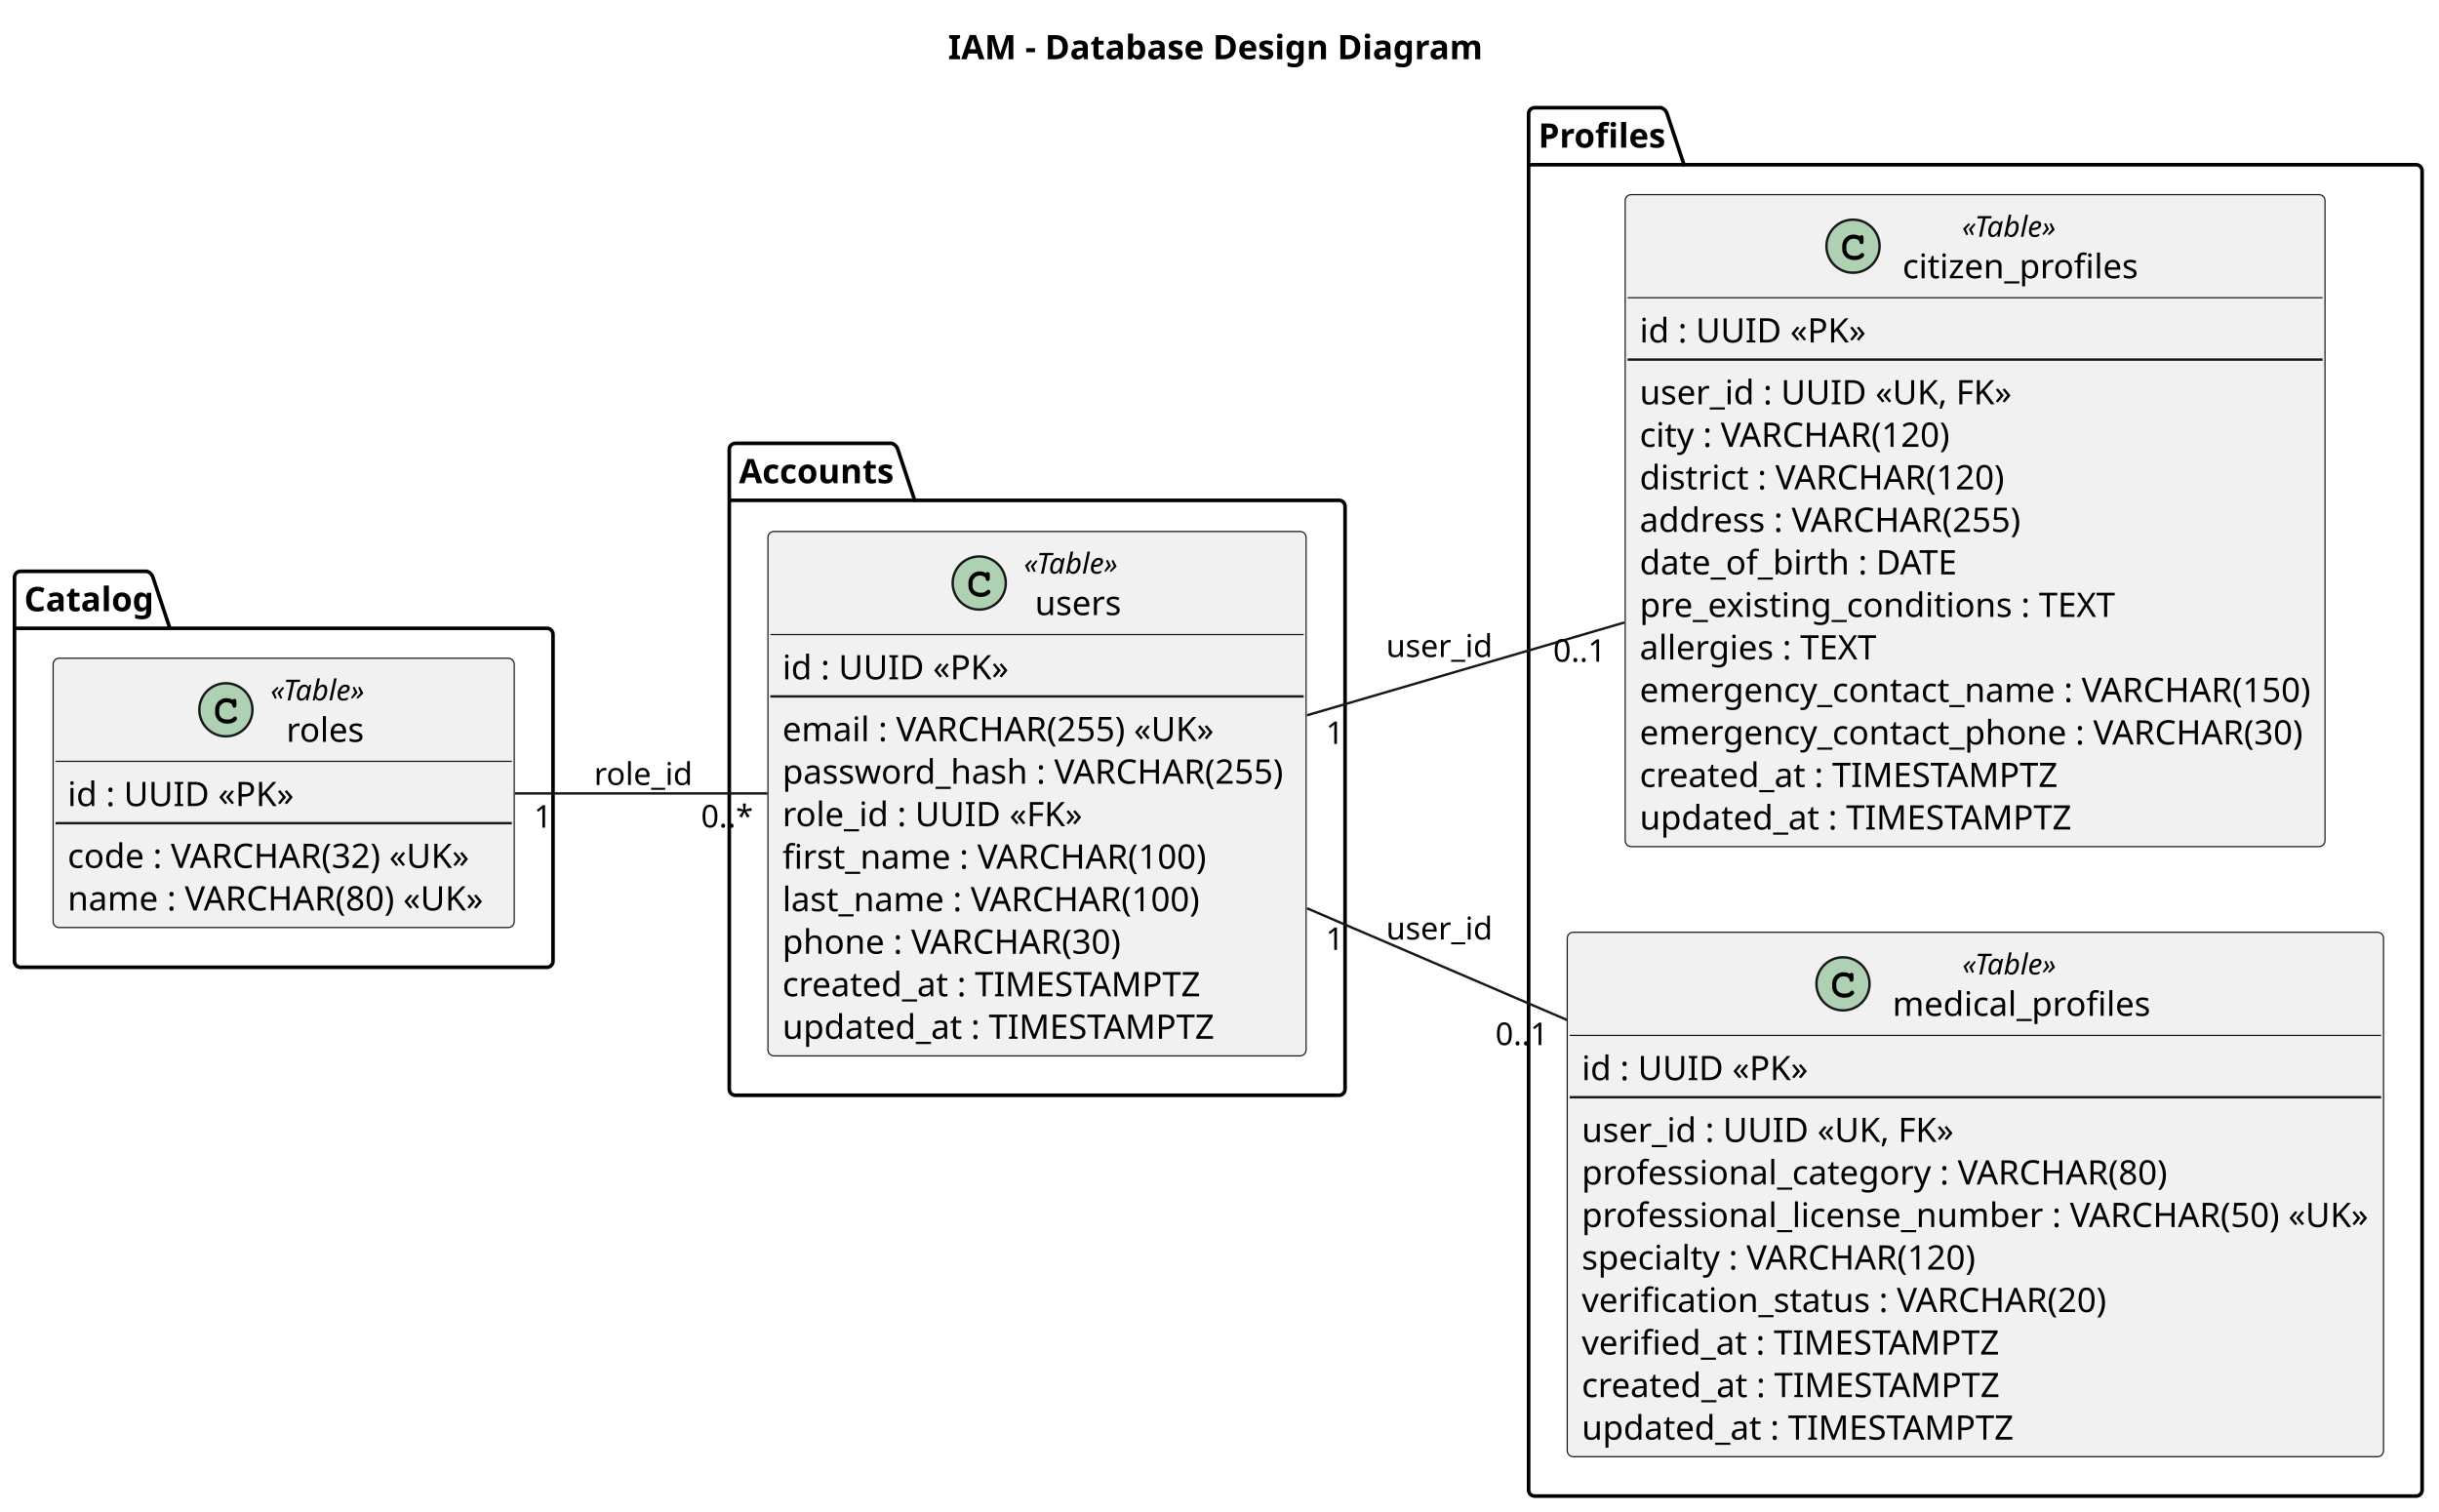
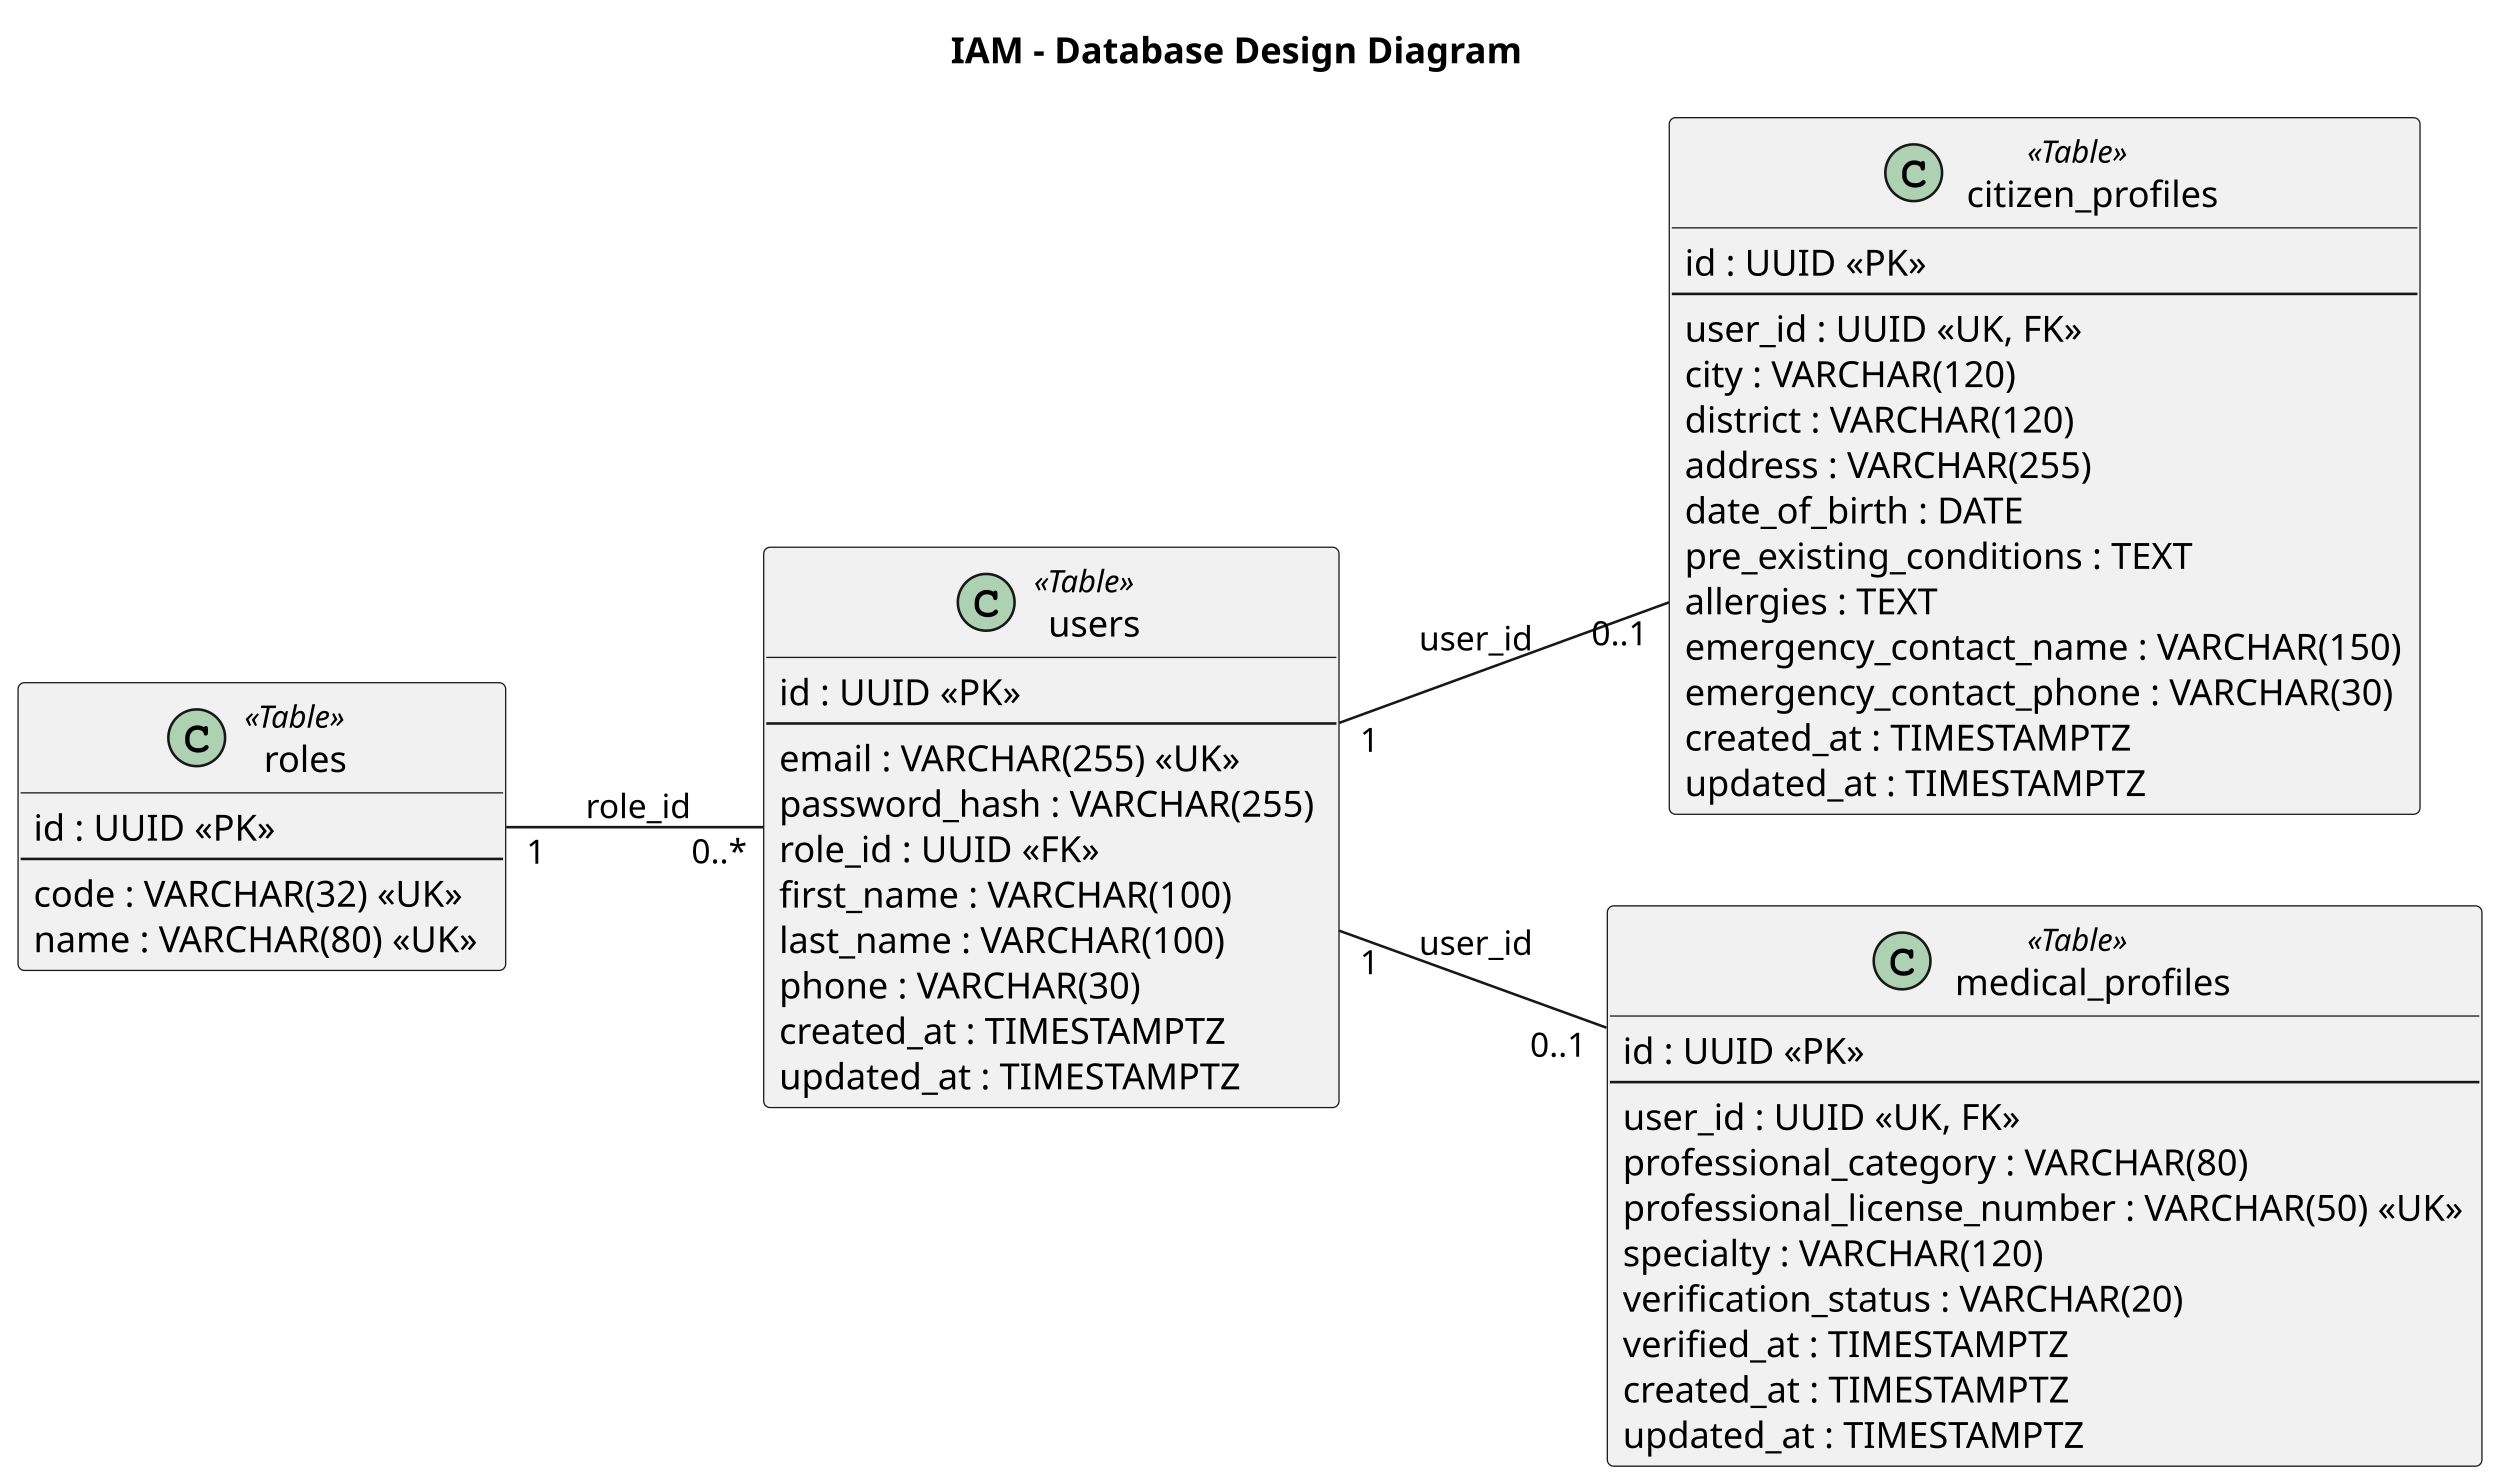
- <svg xmlns="http://www.w3.org/2000/svg" contentStyleType="text/css" height="626px" preserveAspectRatio="none" style="width:1010px;height:626px;background:#FFFFFF;" version="1.1" viewBox="0 0 1010 626" width="1010px" zoomAndPan="magnify">
+ <svg xmlns="http://www.w3.org/2000/svg" contentStyleType="text/css" height="575px" preserveAspectRatio="none" style="width:969px;height:575px;background:#FFFFFF;" version="1.1" viewBox="0 0 969 575" width="969px" zoomAndPan="magnify">
  <defs />
  <g>
-     <text fill="#000000" font-family="sans-serif" font-size="14" font-weight="bold" lengthAdjust="spacing" textLength="210.834" x="392.583" y="24.533">IAM - Database Design Diagram</text>
-     <g id="cluster_Catalog">
-       <path d="M8.5,236.609 L60.838,236.609 A3.75,3.75 0 0 1 63.338,239.109 L70.338,260.219 L226.5,260.219 A2.5,2.5 0 0 1 229,262.719 L229,398.109 A2.5,2.5 0 0 1 226.5,400.609 L8.5,400.609 A2.5,2.5 0 0 1 6,398.109 L6,239.109 A2.5,2.5 0 0 1 8.5,236.609 " fill="none" style="stroke:#000000;stroke-width:1.5;" />
-       <line style="stroke:#000000;stroke-width:1.5;" x1="6" x2="70.338" y1="260.219" y2="260.219" />
-       <text fill="#000000" font-family="sans-serif" font-size="14" font-weight="bold" lengthAdjust="spacing" textLength="51.338" x="10" y="253.143">Catalog</text>
-     </g>
-     <g id="cluster_Accounts">
-       <path d="M304.5,183.609 L369.286,183.609 A3.75,3.75 0 0 1 371.786,186.109 L378.786,207.219 L554.5,207.219 A2.5,2.5 0 0 1 557,209.719 L557,451.109 A2.5,2.5 0 0 1 554.5,453.609 L304.5,453.609 A2.5,2.5 0 0 1 302,451.109 L302,186.109 A2.5,2.5 0 0 1 304.5,183.609 " fill="none" style="stroke:#000000;stroke-width:1.5;" />
-       <line style="stroke:#000000;stroke-width:1.5;" x1="302" x2="378.786" y1="207.219" y2="207.219" />
-       <text fill="#000000" font-family="sans-serif" font-size="14" font-weight="bold" lengthAdjust="spacing" textLength="63.786" x="306" y="200.143">Accounts</text>
-     </g>
-     <g id="cluster_Profiles">
-       <path d="M635.5,44.609 L687.852,44.609 A3.75,3.75 0 0 1 690.352,47.109 L697.352,68.219 L1000.5,68.219 A2.5,2.5 0 0 1 1003,70.719 L1003,617.109 A2.5,2.5 0 0 1 1000.5,619.609 L635.5,619.609 A2.5,2.5 0 0 1 633,617.109 L633,47.109 A2.5,2.5 0 0 1 635.5,44.609 " fill="none" style="stroke:#000000;stroke-width:1.5;" />
-       <line style="stroke:#000000;stroke-width:1.5;" x1="633" x2="697.352" y1="68.219" y2="68.219" />
-       <text fill="#000000" font-family="sans-serif" font-size="14" font-weight="bold" lengthAdjust="spacing" textLength="51.352" x="637" y="61.143">Profiles</text>
-     </g>
+     <text fill="#000000" font-family="sans-serif" font-size="14" font-weight="bold" lengthAdjust="spacing" textLength="218" x="368.5" y="24.533">IAM - Database Design Diagram</text>
    <g id="elem_roles">
-       <rect codeLine="8" fill="#F1F1F1" height="111.531" id="roles" rx="2.5" ry="2.5" style="stroke:#181818;stroke-width:0.5;" width="190.951" x="22" y="272.609" />
-       <ellipse cx="93.543" cy="293.961" fill="#ADD1B2" rx="11" ry="11" style="stroke:#181818;stroke-width:1;" />
-       <path d="M96.309,289.836 Q96.465,289.617 96.652,289.508 Q96.84,289.398 97.059,289.398 Q97.434,289.398 97.668,289.664 Q97.902,289.914 97.902,290.523 L97.902,291.977 Q97.902,292.586 97.668,292.852 Q97.434,293.117 97.059,293.117 Q96.715,293.117 96.512,292.914 Q96.309,292.727 96.199,292.211 Q96.152,291.852 95.965,291.664 Q95.637,291.289 95.027,291.07 Q94.418,290.852 93.793,290.852 Q93.027,290.852 92.387,291.18 Q91.762,291.508 91.262,292.258 Q90.777,293.008 90.777,294.039 L90.777,295.133 Q90.777,296.367 91.668,297.195 Q92.559,298.008 94.152,298.008 Q95.09,298.008 95.746,297.758 Q96.137,297.602 96.559,297.164 Q96.824,296.898 96.965,296.82 Q97.121,296.742 97.324,296.742 Q97.652,296.742 97.902,297.008 Q98.168,297.258 98.168,297.602 Q98.168,297.945 97.824,298.352 Q97.324,298.93 96.527,299.258 Q95.449,299.711 94.152,299.711 Q92.637,299.711 91.434,299.086 Q90.449,298.586 89.762,297.523 Q89.074,296.445 89.074,295.164 L89.074,294.008 Q89.074,292.68 89.684,291.539 Q90.309,290.383 91.402,289.773 Q92.496,289.148 93.731,289.148 Q94.465,289.148 95.106,289.32 Q95.762,289.477 96.309,289.836 Z " fill="#000000" />
-       <text fill="#000000" font-family="sans-serif" font-size="12" font-style="italic" lengthAdjust="spacing" textLength="43.365" x="112.043" y="290.066">«Table»</text>
-       <text fill="#000000" font-family="sans-serif" font-size="14" lengthAdjust="spacing" textLength="30.345" x="118.553" y="307.236">roles</text>
-       <line style="stroke:#181818;stroke-width:0.5;" x1="23" x2="211.951" y1="315.312" y2="315.312" />
-       <text fill="#000000" font-family="sans-serif" font-size="14" lengthAdjust="spacing" textLength="94.924" x="28" y="333.846">id : UUID «PK»</text>
-       <line style="stroke:#181818;stroke-width:1;" x1="23" x2="211.951" y1="340.922" y2="340.922" />
-       <text fill="#000000" font-family="sans-serif" font-size="14" lengthAdjust="spacing" textLength="174.289" x="28" y="359.455">code : VARCHAR(32) «UK»</text>
-       <text fill="#000000" font-family="sans-serif" font-size="14" lengthAdjust="spacing" textLength="178.951" x="28" y="377.065">name : VARCHAR(80) «UK»</text>
+       <rect codeLine="7" fill="#F1F1F1" height="111.531" id="roles" rx="2.5" ry="2.5" style="stroke:#181818;stroke-width:0.5;" width="189" x="7" y="264.609" />
+       <ellipse cx="76.25" cy="285.961" fill="#ADD1B2" rx="11" ry="11" style="stroke:#181818;stroke-width:1.0;" />
+       <path d="M79.016,281.836 Q79.172,281.617 79.359,281.508 Q79.547,281.398 79.766,281.398 Q80.141,281.398 80.375,281.664 Q80.609,281.914 80.609,282.523 L80.609,283.977 Q80.609,284.586 80.375,284.852 Q80.141,285.117 79.766,285.117 Q79.422,285.117 79.219,284.914 Q79.016,284.727 78.906,284.211 Q78.859,283.852 78.672,283.664 Q78.344,283.289 77.734,283.07 Q77.125,282.852 76.5,282.852 Q75.734,282.852 75.094,283.18 Q74.469,283.508 73.969,284.258 Q73.484,285.008 73.484,286.039 L73.484,287.133 Q73.484,288.367 74.375,289.195 Q75.266,290.008 76.859,290.008 Q77.797,290.008 78.453,289.758 Q78.844,289.602 79.266,289.164 Q79.531,288.898 79.672,288.82 Q79.828,288.742 80.031,288.742 Q80.359,288.742 80.609,289.008 Q80.875,289.258 80.875,289.602 Q80.875,289.945 80.531,290.352 Q80.031,290.93 79.234,291.258 Q78.156,291.711 76.859,291.711 Q75.344,291.711 74.141,291.086 Q73.156,290.586 72.469,289.523 Q71.781,288.445 71.781,287.164 L71.781,286.008 Q71.781,284.68 72.391,283.539 Q73.016,282.383 74.109,281.773 Q75.203,281.148 76.438,281.148 Q77.172,281.148 77.812,281.32 Q78.469,281.477 79.016,281.836 Z " fill="#000000" />
+       <text fill="#000000" font-family="sans-serif" font-size="12" font-style="italic" lengthAdjust="spacing" textLength="46" x="94.75" y="282.066">«Table»</text>
+       <text fill="#000000" font-family="sans-serif" font-size="14" lengthAdjust="spacing" textLength="31" x="102.25" y="299.236">roles</text>
+       <line style="stroke:#181818;stroke-width:0.5;" x1="8" x2="195" y1="307.312" y2="307.312" />
+       <text fill="#000000" font-family="sans-serif" font-size="14" lengthAdjust="spacing" textLength="92" x="13" y="325.846">id : UUID «PK»</text>
+       <line style="stroke:#181818;stroke-width:1.0;" x1="8" x2="195" y1="332.922" y2="332.922" />
+       <text fill="#000000" font-family="sans-serif" font-size="14" lengthAdjust="spacing" textLength="173" x="13" y="351.455">code : VARCHAR(32) «UK»</text>
+       <text fill="#000000" font-family="sans-serif" font-size="14" lengthAdjust="spacing" textLength="177" x="13" y="369.065">name : VARCHAR(80) «UK»</text>
    </g>
    <g id="elem_users">
-       <rect codeLine="17" fill="#F1F1F1" height="217.188" id="users" rx="2.5" ry="2.5" style="stroke:#181818;stroke-width:0.5;" width="222.868" x="318" y="220.109" />
-       <ellipse cx="405.502" cy="241.461" fill="#ADD1B2" rx="11" ry="11" style="stroke:#181818;stroke-width:1;" />
-       <path d="M408.267,237.336 Q408.423,237.117 408.611,237.008 Q408.798,236.898 409.017,236.898 Q409.392,236.898 409.627,237.164 Q409.861,237.414 409.861,238.023 L409.861,239.477 Q409.861,240.086 409.627,240.352 Q409.392,240.617 409.017,240.617 Q408.673,240.617 408.47,240.414 Q408.267,240.227 408.158,239.711 Q408.111,239.352 407.923,239.164 Q407.595,238.789 406.986,238.57 Q406.377,238.352 405.752,238.352 Q404.986,238.352 404.345,238.68 Q403.72,239.008 403.22,239.758 Q402.736,240.508 402.736,241.539 L402.736,242.633 Q402.736,243.867 403.627,244.695 Q404.517,245.508 406.111,245.508 Q407.048,245.508 407.705,245.258 Q408.095,245.102 408.517,244.664 Q408.783,244.398 408.923,244.32 Q409.08,244.242 409.283,244.242 Q409.611,244.242 409.861,244.508 Q410.127,244.758 410.127,245.102 Q410.127,245.445 409.783,245.852 Q409.283,246.43 408.486,246.758 Q407.408,247.211 406.111,247.211 Q404.595,247.211 403.392,246.586 Q402.408,246.086 401.72,245.023 Q401.033,243.945 401.033,242.664 L401.033,241.508 Q401.033,240.18 401.642,239.039 Q402.267,237.883 403.361,237.273 Q404.455,236.648 405.689,236.648 Q406.423,236.648 407.064,236.82 Q407.72,236.977 408.267,237.336 Z " fill="#000000" />
-       <text fill="#000000" font-family="sans-serif" font-size="12" font-style="italic" lengthAdjust="spacing" textLength="43.365" x="424.002" y="237.566">«Table»</text>
-       <text fill="#000000" font-family="sans-serif" font-size="14" lengthAdjust="spacing" textLength="34.234" x="428.567" y="254.736">users</text>
-       <line style="stroke:#181818;stroke-width:0.5;" x1="319" x2="539.868" y1="262.812" y2="262.812" />
-       <text fill="#000000" font-family="sans-serif" font-size="14" lengthAdjust="spacing" textLength="94.924" x="324" y="281.346">id : UUID «PK»</text>
-       <line style="stroke:#181818;stroke-width:1;" x1="319" x2="539.868" y1="288.422" y2="288.422" />
-       <text fill="#000000" font-family="sans-serif" font-size="14" lengthAdjust="spacing" textLength="185.172" x="324" y="306.955">email : VARCHAR(255) «UK»</text>
-       <text fill="#000000" font-family="sans-serif" font-size="14" lengthAdjust="spacing" textLength="210.868" x="324" y="324.565">password_hash : VARCHAR(255)</text>
-       <text fill="#000000" font-family="sans-serif" font-size="14" lengthAdjust="spacing" textLength="125.269" x="324" y="342.174">role_id : UUID «FK»</text>
-       <text fill="#000000" font-family="sans-serif" font-size="14" lengthAdjust="spacing" textLength="178.165" x="324" y="359.783">first_name : VARCHAR(100)</text>
-       <text fill="#000000" font-family="sans-serif" font-size="14" lengthAdjust="spacing" textLength="177.399" x="324" y="377.393">last_name : VARCHAR(100)</text>
-       <text fill="#000000" font-family="sans-serif" font-size="14" lengthAdjust="spacing" textLength="143.951" x="324" y="395.002">phone : VARCHAR(30)</text>
-       <text fill="#000000" font-family="sans-serif" font-size="14" lengthAdjust="spacing" textLength="176.6" x="324" y="412.611">created_at : TIMESTAMPTZ</text>
-       <text fill="#000000" font-family="sans-serif" font-size="14" lengthAdjust="spacing" textLength="180.51" x="324" y="430.221">updated_at : TIMESTAMPTZ</text>
+       <rect codeLine="14" fill="#F1F1F1" height="217.188" id="users" rx="2.5" ry="2.5" style="stroke:#181818;stroke-width:0.5;" width="223" x="296" y="212.109" />
+       <ellipse cx="382.25" cy="233.461" fill="#ADD1B2" rx="11" ry="11" style="stroke:#181818;stroke-width:1.0;" />
+       <path d="M385.016,229.336 Q385.172,229.117 385.359,229.008 Q385.547,228.898 385.766,228.898 Q386.141,228.898 386.375,229.164 Q386.609,229.414 386.609,230.023 L386.609,231.477 Q386.609,232.086 386.375,232.352 Q386.141,232.617 385.766,232.617 Q385.422,232.617 385.219,232.414 Q385.016,232.227 384.906,231.711 Q384.859,231.352 384.672,231.164 Q384.344,230.789 383.734,230.57 Q383.125,230.352 382.5,230.352 Q381.734,230.352 381.094,230.68 Q380.469,231.008 379.969,231.758 Q379.484,232.508 379.484,233.539 L379.484,234.633 Q379.484,235.867 380.375,236.695 Q381.266,237.508 382.859,237.508 Q383.797,237.508 384.453,237.258 Q384.844,237.102 385.266,236.664 Q385.531,236.398 385.672,236.32 Q385.828,236.242 386.031,236.242 Q386.359,236.242 386.609,236.508 Q386.875,236.758 386.875,237.102 Q386.875,237.445 386.531,237.852 Q386.031,238.43 385.234,238.758 Q384.156,239.211 382.859,239.211 Q381.344,239.211 380.141,238.586 Q379.156,238.086 378.469,237.023 Q377.781,235.945 377.781,234.664 L377.781,233.508 Q377.781,232.18 378.391,231.039 Q379.016,229.883 380.109,229.273 Q381.203,228.648 382.438,228.648 Q383.172,228.648 383.812,228.82 Q384.469,228.977 385.016,229.336 Z " fill="#000000" />
+       <text fill="#000000" font-family="sans-serif" font-size="12" font-style="italic" lengthAdjust="spacing" textLength="46" x="400.75" y="229.566">«Table»</text>
+       <text fill="#000000" font-family="sans-serif" font-size="14" lengthAdjust="spacing" textLength="35" x="406.25" y="246.736">users</text>
+       <line style="stroke:#181818;stroke-width:0.5;" x1="297" x2="518" y1="254.812" y2="254.812" />
+       <text fill="#000000" font-family="sans-serif" font-size="14" lengthAdjust="spacing" textLength="92" x="302" y="273.346">id : UUID «PK»</text>
+       <line style="stroke:#181818;stroke-width:1.0;" x1="297" x2="518" y1="280.422" y2="280.422" />
+       <text fill="#000000" font-family="sans-serif" font-size="14" lengthAdjust="spacing" textLength="183" x="302" y="298.955">email : VARCHAR(255) «UK»</text>
+       <text fill="#000000" font-family="sans-serif" font-size="14" lengthAdjust="spacing" textLength="211" x="302" y="316.565">password_hash : VARCHAR(255)</text>
+       <text fill="#000000" font-family="sans-serif" font-size="14" lengthAdjust="spacing" textLength="124" x="302" y="334.174">role_id : UUID «FK»</text>
+       <text fill="#000000" font-family="sans-serif" font-size="14" lengthAdjust="spacing" textLength="178" x="302" y="351.783">first_name : VARCHAR(100)</text>
+       <text fill="#000000" font-family="sans-serif" font-size="14" lengthAdjust="spacing" textLength="177" x="302" y="369.393">last_name : VARCHAR(100)</text>
+       <text fill="#000000" font-family="sans-serif" font-size="14" lengthAdjust="spacing" textLength="144" x="302" y="387.002">phone : VARCHAR(30)</text>
+       <text fill="#000000" font-family="sans-serif" font-size="14" lengthAdjust="spacing" textLength="176" x="302" y="404.611">created_at : TIMESTAMPTZ</text>
+       <text fill="#000000" font-family="sans-serif" font-size="14" lengthAdjust="spacing" textLength="180" x="302" y="422.221">updated_at : TIMESTAMPTZ</text>
    </g>
    <g id="elem_citizen_profiles">
-       <rect codeLine="32" fill="#F1F1F1" height="270.016" id="citizen_profiles" rx="2.5" ry="2.5" style="stroke:#181818;stroke-width:0.5;" width="289.792" x="673" y="80.609" />
-       <ellipse cx="767.346" cy="101.961" fill="#ADD1B2" rx="11" ry="11" style="stroke:#181818;stroke-width:1;" />
-       <path d="M770.112,97.836 Q770.268,97.617 770.456,97.508 Q770.643,97.398 770.862,97.398 Q771.237,97.398 771.471,97.664 Q771.706,97.914 771.706,98.523 L771.706,99.977 Q771.706,100.586 771.471,100.852 Q771.237,101.117 770.862,101.117 Q770.518,101.117 770.315,100.914 Q770.112,100.727 770.002,100.211 Q769.956,99.852 769.768,99.664 Q769.44,99.289 768.831,99.07 Q768.221,98.852 767.596,98.852 Q766.831,98.852 766.19,99.18 Q765.565,99.508 765.065,100.258 Q764.581,101.008 764.581,102.039 L764.581,103.133 Q764.581,104.367 765.471,105.195 Q766.362,106.008 767.956,106.008 Q768.893,106.008 769.549,105.758 Q769.94,105.602 770.362,105.164 Q770.627,104.898 770.768,104.82 Q770.924,104.742 771.127,104.742 Q771.456,104.742 771.706,105.008 Q771.971,105.258 771.971,105.602 Q771.971,105.945 771.627,106.352 Q771.127,106.93 770.331,107.258 Q769.252,107.711 767.956,107.711 Q766.44,107.711 765.237,107.086 Q764.252,106.586 763.565,105.523 Q762.877,104.445 762.877,103.164 L762.877,102.008 Q762.877,100.68 763.487,99.539 Q764.112,98.383 765.206,97.773 Q766.299,97.148 767.534,97.148 Q768.268,97.148 768.909,97.32 Q769.565,97.477 770.112,97.836 Z " fill="#000000" />
-       <text fill="#000000" font-family="sans-serif" font-size="12" font-style="italic" lengthAdjust="spacing" textLength="43.365" x="812.463" y="98.066">«Table»</text>
-       <text fill="#000000" font-family="sans-serif" font-size="14" lengthAdjust="spacing" textLength="92.6" x="787.846" y="115.236">citizen_profiles</text>
-       <line style="stroke:#181818;stroke-width:0.5;" x1="674" x2="961.792" y1="123.312" y2="123.312" />
-       <text fill="#000000" font-family="sans-serif" font-size="14" lengthAdjust="spacing" textLength="94.924" x="679" y="141.846">id : UUID «PK»</text>
-       <line style="stroke:#181818;stroke-width:1;" x1="674" x2="961.792" y1="148.922" y2="148.922" />
-       <text fill="#000000" font-family="sans-serif" font-size="14" lengthAdjust="spacing" textLength="156.386" x="679" y="167.455">user_id : UUID «UK, FK»</text>
-       <text fill="#000000" font-family="sans-serif" font-size="14" lengthAdjust="spacing" textLength="133.807" x="679" y="185.065">city : VARCHAR(120)</text>
-       <text fill="#000000" font-family="sans-serif" font-size="14" lengthAdjust="spacing" textLength="153.255" x="679" y="202.674">district : VARCHAR(120)</text>
-       <text fill="#000000" font-family="sans-serif" font-size="14" lengthAdjust="spacing" textLength="162.613" x="679" y="220.283">address : VARCHAR(255)</text>
-       <text fill="#000000" font-family="sans-serif" font-size="14" lengthAdjust="spacing" textLength="130.737" x="679" y="237.893">date_of_birth : DATE</text>
-       <text fill="#000000" font-family="sans-serif" font-size="14" lengthAdjust="spacing" textLength="193.765" x="679" y="255.502">pre_existing_conditions : TEXT</text>
-       <text fill="#000000" font-family="sans-serif" font-size="14" lengthAdjust="spacing" textLength="99.586" x="679" y="273.111">allergies : TEXT</text>
-       <text fill="#000000" font-family="sans-serif" font-size="14" lengthAdjust="spacing" textLength="277.792" x="679" y="290.721">emergency_contact_name : VARCHAR(150)</text>
-       <text fill="#000000" font-family="sans-serif" font-size="14" lengthAdjust="spacing" textLength="273.916" x="679" y="308.33">emergency_contact_phone : VARCHAR(30)</text>
-       <text fill="#000000" font-family="sans-serif" font-size="14" lengthAdjust="spacing" textLength="176.6" x="679" y="325.94">created_at : TIMESTAMPTZ</text>
-       <text fill="#000000" font-family="sans-serif" font-size="14" lengthAdjust="spacing" textLength="180.51" x="679" y="343.549">updated_at : TIMESTAMPTZ</text>
+       <rect codeLine="27" fill="#F1F1F1" height="270.016" id="citizen_profiles" rx="2.5" ry="2.5" style="stroke:#181818;stroke-width:0.5;" width="291" x="647" y="45.609" />
+       <ellipse cx="741.75" cy="66.961" fill="#ADD1B2" rx="11" ry="11" style="stroke:#181818;stroke-width:1.0;" />
+       <path d="M744.516,62.836 Q744.672,62.617 744.859,62.508 Q745.047,62.398 745.266,62.398 Q745.641,62.398 745.875,62.664 Q746.109,62.914 746.109,63.523 L746.109,64.977 Q746.109,65.586 745.875,65.852 Q745.641,66.117 745.266,66.117 Q744.922,66.117 744.719,65.914 Q744.516,65.727 744.406,65.211 Q744.359,64.852 744.172,64.664 Q743.844,64.289 743.234,64.07 Q742.625,63.852 742,63.852 Q741.234,63.852 740.594,64.18 Q739.969,64.508 739.469,65.258 Q738.984,66.008 738.984,67.039 L738.984,68.133 Q738.984,69.367 739.875,70.195 Q740.766,71.008 742.359,71.008 Q743.297,71.008 743.953,70.758 Q744.344,70.602 744.766,70.164 Q745.031,69.898 745.172,69.82 Q745.328,69.742 745.531,69.742 Q745.859,69.742 746.109,70.008 Q746.375,70.258 746.375,70.602 Q746.375,70.945 746.031,71.352 Q745.531,71.93 744.734,72.258 Q743.656,72.711 742.359,72.711 Q740.844,72.711 739.641,72.086 Q738.656,71.586 737.969,70.523 Q737.281,69.445 737.281,68.164 L737.281,67.008 Q737.281,65.68 737.891,64.539 Q738.516,63.383 739.609,62.773 Q740.703,62.148 741.938,62.148 Q742.672,62.148 743.312,62.32 Q743.969,62.477 744.516,62.836 Z " fill="#000000" />
+       <text fill="#000000" font-family="sans-serif" font-size="12" font-style="italic" lengthAdjust="spacing" textLength="46" x="785.75" y="63.066">«Table»</text>
+       <text fill="#000000" font-family="sans-serif" font-size="14" lengthAdjust="spacing" textLength="93" x="762.25" y="80.236">citizen_profiles</text>
+       <line style="stroke:#181818;stroke-width:0.5;" x1="648" x2="937" y1="88.312" y2="88.312" />
+       <text fill="#000000" font-family="sans-serif" font-size="14" lengthAdjust="spacing" textLength="92" x="653" y="106.846">id : UUID «PK»</text>
+       <line style="stroke:#181818;stroke-width:1.0;" x1="648" x2="937" y1="113.922" y2="113.922" />
+       <text fill="#000000" font-family="sans-serif" font-size="14" lengthAdjust="spacing" textLength="154" x="653" y="132.455">user_id : UUID «UK, FK»</text>
+       <text fill="#000000" font-family="sans-serif" font-size="14" lengthAdjust="spacing" textLength="133" x="653" y="150.065">city : VARCHAR(120)</text>
+       <text fill="#000000" font-family="sans-serif" font-size="14" lengthAdjust="spacing" textLength="153" x="653" y="167.674">district : VARCHAR(120)</text>
+       <text fill="#000000" font-family="sans-serif" font-size="14" lengthAdjust="spacing" textLength="163" x="653" y="185.283">address : VARCHAR(255)</text>
+       <text fill="#000000" font-family="sans-serif" font-size="14" lengthAdjust="spacing" textLength="133" x="653" y="202.893">date_of_birth : DATE</text>
+       <text fill="#000000" font-family="sans-serif" font-size="14" lengthAdjust="spacing" textLength="195" x="653" y="220.502">pre_existing_conditions : TEXT</text>
+       <text fill="#000000" font-family="sans-serif" font-size="14" lengthAdjust="spacing" textLength="100" x="653" y="238.111">allergies : TEXT</text>
+       <text fill="#000000" font-family="sans-serif" font-size="14" lengthAdjust="spacing" textLength="279" x="653" y="255.721">emergency_contact_name : VARCHAR(150)</text>
+       <text fill="#000000" font-family="sans-serif" font-size="14" lengthAdjust="spacing" textLength="276" x="653" y="273.33">emergency_contact_phone : VARCHAR(30)</text>
+       <text fill="#000000" font-family="sans-serif" font-size="14" lengthAdjust="spacing" textLength="176" x="653" y="290.94">created_at : TIMESTAMPTZ</text>
+       <text fill="#000000" font-family="sans-serif" font-size="14" lengthAdjust="spacing" textLength="180" x="653" y="308.549">updated_at : TIMESTAMPTZ</text>
    </g>
    <g id="elem_medical_profiles">
-       <rect codeLine="48" fill="#F1F1F1" height="217.188" id="medical_profiles" rx="2.5" ry="2.5" style="stroke:#181818;stroke-width:0.5;" width="338.04" x="649" y="386.109" />
-       <ellipse cx="763.191" cy="407.461" fill="#ADD1B2" rx="11" ry="11" style="stroke:#181818;stroke-width:1;" />
-       <path d="M765.957,403.336 Q766.113,403.117 766.3,403.008 Q766.488,402.898 766.707,402.898 Q767.082,402.898 767.316,403.164 Q767.55,403.414 767.55,404.023 L767.55,405.477 Q767.55,406.086 767.316,406.352 Q767.082,406.617 766.707,406.617 Q766.363,406.617 766.16,406.414 Q765.957,406.227 765.847,405.711 Q765.8,405.352 765.613,405.164 Q765.285,404.789 764.675,404.57 Q764.066,404.352 763.441,404.352 Q762.675,404.352 762.035,404.68 Q761.41,405.008 760.91,405.758 Q760.425,406.508 760.425,407.539 L760.425,408.633 Q760.425,409.867 761.316,410.695 Q762.207,411.508 763.8,411.508 Q764.738,411.508 765.394,411.258 Q765.785,411.102 766.207,410.664 Q766.472,410.398 766.613,410.32 Q766.769,410.242 766.972,410.242 Q767.3,410.242 767.55,410.508 Q767.816,410.758 767.816,411.102 Q767.816,411.445 767.472,411.852 Q766.972,412.43 766.175,412.758 Q765.097,413.211 763.8,413.211 Q762.285,413.211 761.082,412.586 Q760.097,412.086 759.41,411.023 Q758.722,409.945 758.722,408.664 L758.722,407.508 Q758.722,406.18 759.332,405.039 Q759.957,403.883 761.05,403.273 Q762.144,402.648 763.378,402.648 Q764.113,402.648 764.753,402.82 Q765.41,402.977 765.957,403.336 Z " fill="#000000" />
-       <text fill="#000000" font-family="sans-serif" font-size="12" font-style="italic" lengthAdjust="spacing" textLength="43.365" x="812.587" y="403.566">«Table»</text>
-       <text fill="#000000" font-family="sans-serif" font-size="14" lengthAdjust="spacing" textLength="101.158" x="783.691" y="420.736">medical_profiles</text>
-       <line style="stroke:#181818;stroke-width:0.5;" x1="650" x2="986.04" y1="428.812" y2="428.812" />
-       <text fill="#000000" font-family="sans-serif" font-size="14" lengthAdjust="spacing" textLength="94.924" x="655" y="447.346">id : UUID «PK»</text>
-       <line style="stroke:#181818;stroke-width:1;" x1="650" x2="986.04" y1="454.422" y2="454.422" />
-       <text fill="#000000" font-family="sans-serif" font-size="14" lengthAdjust="spacing" textLength="156.386" x="655" y="472.955">user_id : UUID «UK, FK»</text>
-       <text fill="#000000" font-family="sans-serif" font-size="14" lengthAdjust="spacing" textLength="241.992" x="655" y="490.565">professional_category : VARCHAR(80)</text>
-       <text fill="#000000" font-family="sans-serif" font-size="14" lengthAdjust="spacing" textLength="326.04" x="655" y="508.174">professional_license_number : VARCHAR(50) «UK»</text>
-       <text fill="#000000" font-family="sans-serif" font-size="14" lengthAdjust="spacing" textLength="167.275" x="655" y="525.783">specialty : VARCHAR(120)</text>
-       <text fill="#000000" font-family="sans-serif" font-size="14" lengthAdjust="spacing" textLength="217.075" x="655" y="543.393">verification_status : VARCHAR(20)</text>
-       <text fill="#000000" font-family="sans-serif" font-size="14" lengthAdjust="spacing" textLength="175.034" x="655" y="561.002">verified_at : TIMESTAMPTZ</text>
-       <text fill="#000000" font-family="sans-serif" font-size="14" lengthAdjust="spacing" textLength="176.6" x="655" y="578.611">created_at : TIMESTAMPTZ</text>
-       <text fill="#000000" font-family="sans-serif" font-size="14" lengthAdjust="spacing" textLength="180.51" x="655" y="596.221">updated_at : TIMESTAMPTZ</text>
+       <rect codeLine="43" fill="#F1F1F1" height="217.188" id="medical_profiles" rx="2.5" ry="2.5" style="stroke:#181818;stroke-width:0.5;" width="339" x="623" y="351.109" />
+       <ellipse cx="737.25" cy="372.461" fill="#ADD1B2" rx="11" ry="11" style="stroke:#181818;stroke-width:1.0;" />
+       <path d="M740.016,368.336 Q740.172,368.117 740.359,368.008 Q740.547,367.898 740.766,367.898 Q741.141,367.898 741.375,368.164 Q741.609,368.414 741.609,369.023 L741.609,370.477 Q741.609,371.086 741.375,371.352 Q741.141,371.617 740.766,371.617 Q740.422,371.617 740.219,371.414 Q740.016,371.227 739.906,370.711 Q739.859,370.352 739.672,370.164 Q739.344,369.789 738.734,369.57 Q738.125,369.352 737.5,369.352 Q736.734,369.352 736.094,369.68 Q735.469,370.008 734.969,370.758 Q734.484,371.508 734.484,372.539 L734.484,373.633 Q734.484,374.867 735.375,375.695 Q736.266,376.508 737.859,376.508 Q738.797,376.508 739.453,376.258 Q739.844,376.102 740.266,375.664 Q740.531,375.398 740.672,375.32 Q740.828,375.242 741.031,375.242 Q741.359,375.242 741.609,375.508 Q741.875,375.758 741.875,376.102 Q741.875,376.445 741.531,376.852 Q741.031,377.43 740.234,377.758 Q739.156,378.211 737.859,378.211 Q736.344,378.211 735.141,377.586 Q734.156,377.086 733.469,376.023 Q732.781,374.945 732.781,373.664 L732.781,372.508 Q732.781,371.18 733.391,370.039 Q734.016,368.883 735.109,368.273 Q736.203,367.648 737.438,367.648 Q738.172,367.648 738.812,367.82 Q739.469,367.977 740.016,368.336 Z " fill="#000000" />
+       <text fill="#000000" font-family="sans-serif" font-size="12" font-style="italic" lengthAdjust="spacing" textLength="46" x="785.75" y="368.566">«Table»</text>
+       <text fill="#000000" font-family="sans-serif" font-size="14" lengthAdjust="spacing" textLength="102" x="757.75" y="385.736">medical_profiles</text>
+       <line style="stroke:#181818;stroke-width:0.5;" x1="624" x2="961" y1="393.812" y2="393.812" />
+       <text fill="#000000" font-family="sans-serif" font-size="14" lengthAdjust="spacing" textLength="92" x="629" y="412.346">id : UUID «PK»</text>
+       <line style="stroke:#181818;stroke-width:1.0;" x1="624" x2="961" y1="419.422" y2="419.422" />
+       <text fill="#000000" font-family="sans-serif" font-size="14" lengthAdjust="spacing" textLength="154" x="629" y="437.955">user_id : UUID «UK, FK»</text>
+       <text fill="#000000" font-family="sans-serif" font-size="14" lengthAdjust="spacing" textLength="244" x="629" y="455.565">professional_category : VARCHAR(80)</text>
+       <text fill="#000000" font-family="sans-serif" font-size="14" lengthAdjust="spacing" textLength="327" x="629" y="473.174">professional_license_number : VARCHAR(50) «UK»</text>
+       <text fill="#000000" font-family="sans-serif" font-size="14" lengthAdjust="spacing" textLength="167" x="629" y="490.783">specialty : VARCHAR(120)</text>
+       <text fill="#000000" font-family="sans-serif" font-size="14" lengthAdjust="spacing" textLength="218" x="629" y="508.393">verification_status : VARCHAR(20)</text>
+       <text fill="#000000" font-family="sans-serif" font-size="14" lengthAdjust="spacing" textLength="174" x="629" y="526.002">verified_at : TIMESTAMPTZ</text>
+       <text fill="#000000" font-family="sans-serif" font-size="14" lengthAdjust="spacing" textLength="176" x="629" y="543.611">created_at : TIMESTAMPTZ</text>
+       <text fill="#000000" font-family="sans-serif" font-size="14" lengthAdjust="spacing" textLength="180" x="629" y="561.221">updated_at : TIMESTAMPTZ</text>
    </g>
    <g id="link_roles_users">
-       <path codeLine="62" d="M213.19,328.609 C246.22,328.609 283.58,328.609 317.8,328.609 " fill="none" id="roles-users" style="stroke:#181818;stroke-width:1;" />
-       <text fill="#000000" font-family="sans-serif" font-size="13" lengthAdjust="spacing" textLength="39.025" x="246" y="325.104">role_id</text>
-       <text fill="#000000" font-family="sans-serif" font-size="13" lengthAdjust="spacing" textLength="7.23" x="221.105" y="342.775">1</text>
-       <text fill="#000000" font-family="sans-serif" font-size="13" lengthAdjust="spacing" textLength="19.513" x="290.301" y="342.673">0..*</text>
+       <path codeLine="56" d="M196.19,320.609 C227.68,320.609 263.11,320.609 295.78,320.609 " fill="none" id="roles-users" style="stroke:#181818;stroke-width:1.0;" />
+       <text fill="#000000" font-family="sans-serif" font-size="13" lengthAdjust="spacing" textLength="38" x="227" y="317.104">role_id</text>
+       <text fill="#000000" font-family="sans-serif" font-size="13" lengthAdjust="spacing" textLength="7" x="204.014" y="334.775">1</text>
+       <text fill="#000000" font-family="sans-serif" font-size="13" lengthAdjust="spacing" textLength="20" x="267.982" y="334.622">0..*</text>
    </g>
    <g id="link_users_citizen_profiles">
-       <path codeLine="63" d="M541.26,296.229 C582.19,284.259 629.2,270.519 672.67,257.809 " fill="none" id="users-citizen_profiles" style="stroke:#181818;stroke-width:1;" />
-       <text fill="#000000" font-family="sans-serif" font-size="13" lengthAdjust="spacing" textLength="42.637" x="574" y="272.104">user_id</text>
-       <text fill="#000000" font-family="sans-serif" font-size="13" lengthAdjust="spacing" textLength="7.23" x="549.016" y="308.092">1</text>
-       <text fill="#000000" font-family="sans-serif" font-size="13" lengthAdjust="spacing" textLength="21.684" x="643.172" y="274.059">0..1</text>
+       <path codeLine="57" d="M519.02,280.209 C558.91,265.629 604.53,248.949 646.9,233.469 " fill="none" id="users-citizen_profiles" style="stroke:#181818;stroke-width:1.0;" />
+       <text fill="#000000" font-family="sans-serif" font-size="13" lengthAdjust="spacing" textLength="42" x="550" y="252.105">user_id</text>
+       <text fill="#000000" font-family="sans-serif" font-size="13" lengthAdjust="spacing" textLength="7" x="527.107" y="291.432">1</text>
+       <text fill="#000000" font-family="sans-serif" font-size="13" lengthAdjust="spacing" textLength="22" x="616.825" y="250.111">0..1</text>
    </g>
    <g id="link_users_medical_profiles">
-       <path codeLine="64" d="M541.26,376.179 C574.83,390.599 612.49,406.769 648.93,422.429 " fill="none" id="users-medical_profiles" style="stroke:#181818;stroke-width:1;" />
-       <text fill="#000000" font-family="sans-serif" font-size="13" lengthAdjust="spacing" textLength="42.637" x="574" y="389.104">user_id</text>
-       <text fill="#000000" font-family="sans-serif" font-size="13" lengthAdjust="spacing" textLength="7.23" x="549.016" y="393.414">1</text>
-       <text fill="#000000" font-family="sans-serif" font-size="13" lengthAdjust="spacing" textLength="21.684" x="619.248" y="432.82">0..1</text>
+       <path codeLine="58" d="M519.02,360.719 C551.39,372.469 587.55,385.589 622.67,398.339 " fill="none" id="users-medical_profiles" style="stroke:#181818;stroke-width:1.0;" />
+       <text fill="#000000" font-family="sans-serif" font-size="13" lengthAdjust="spacing" textLength="42" x="550" y="370.104">user_id</text>
+       <text fill="#000000" font-family="sans-serif" font-size="13" lengthAdjust="spacing" textLength="7" x="527.107" y="377.603">1</text>
+       <text fill="#000000" font-family="sans-serif" font-size="13" lengthAdjust="spacing" textLength="22" x="593.041" y="409.591">0..1</text>
    </g>
  </g>
</svg>
